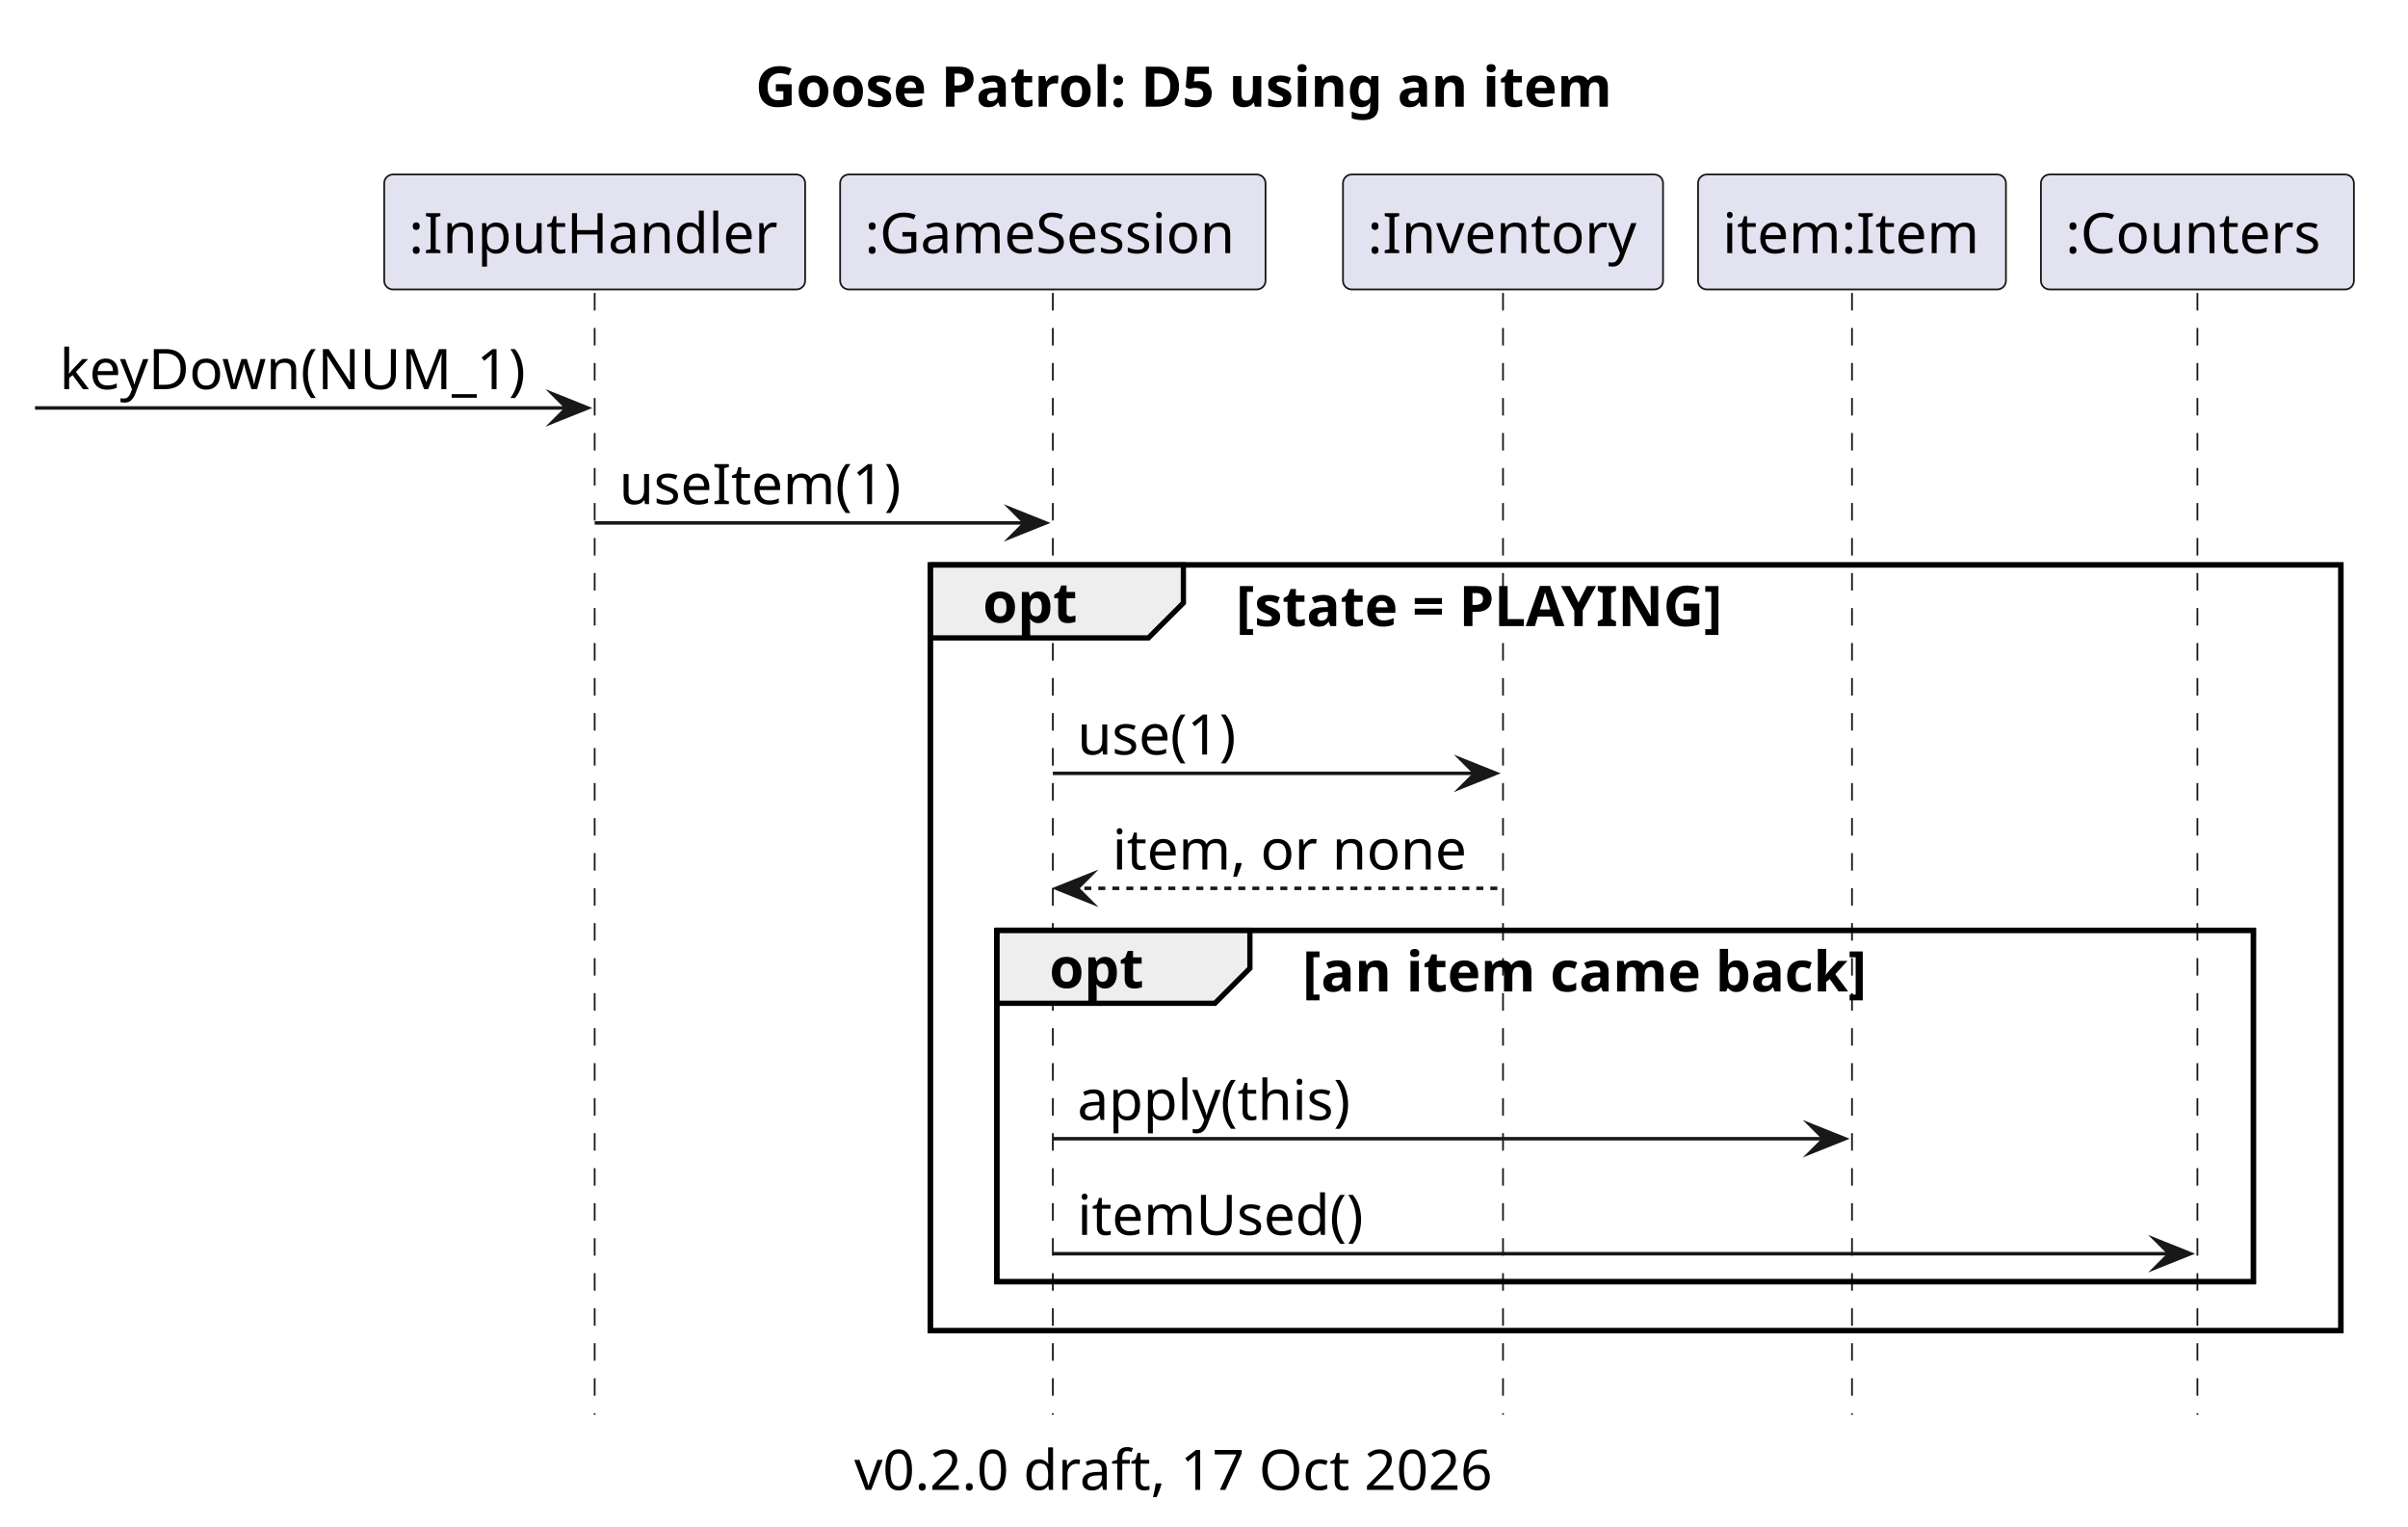
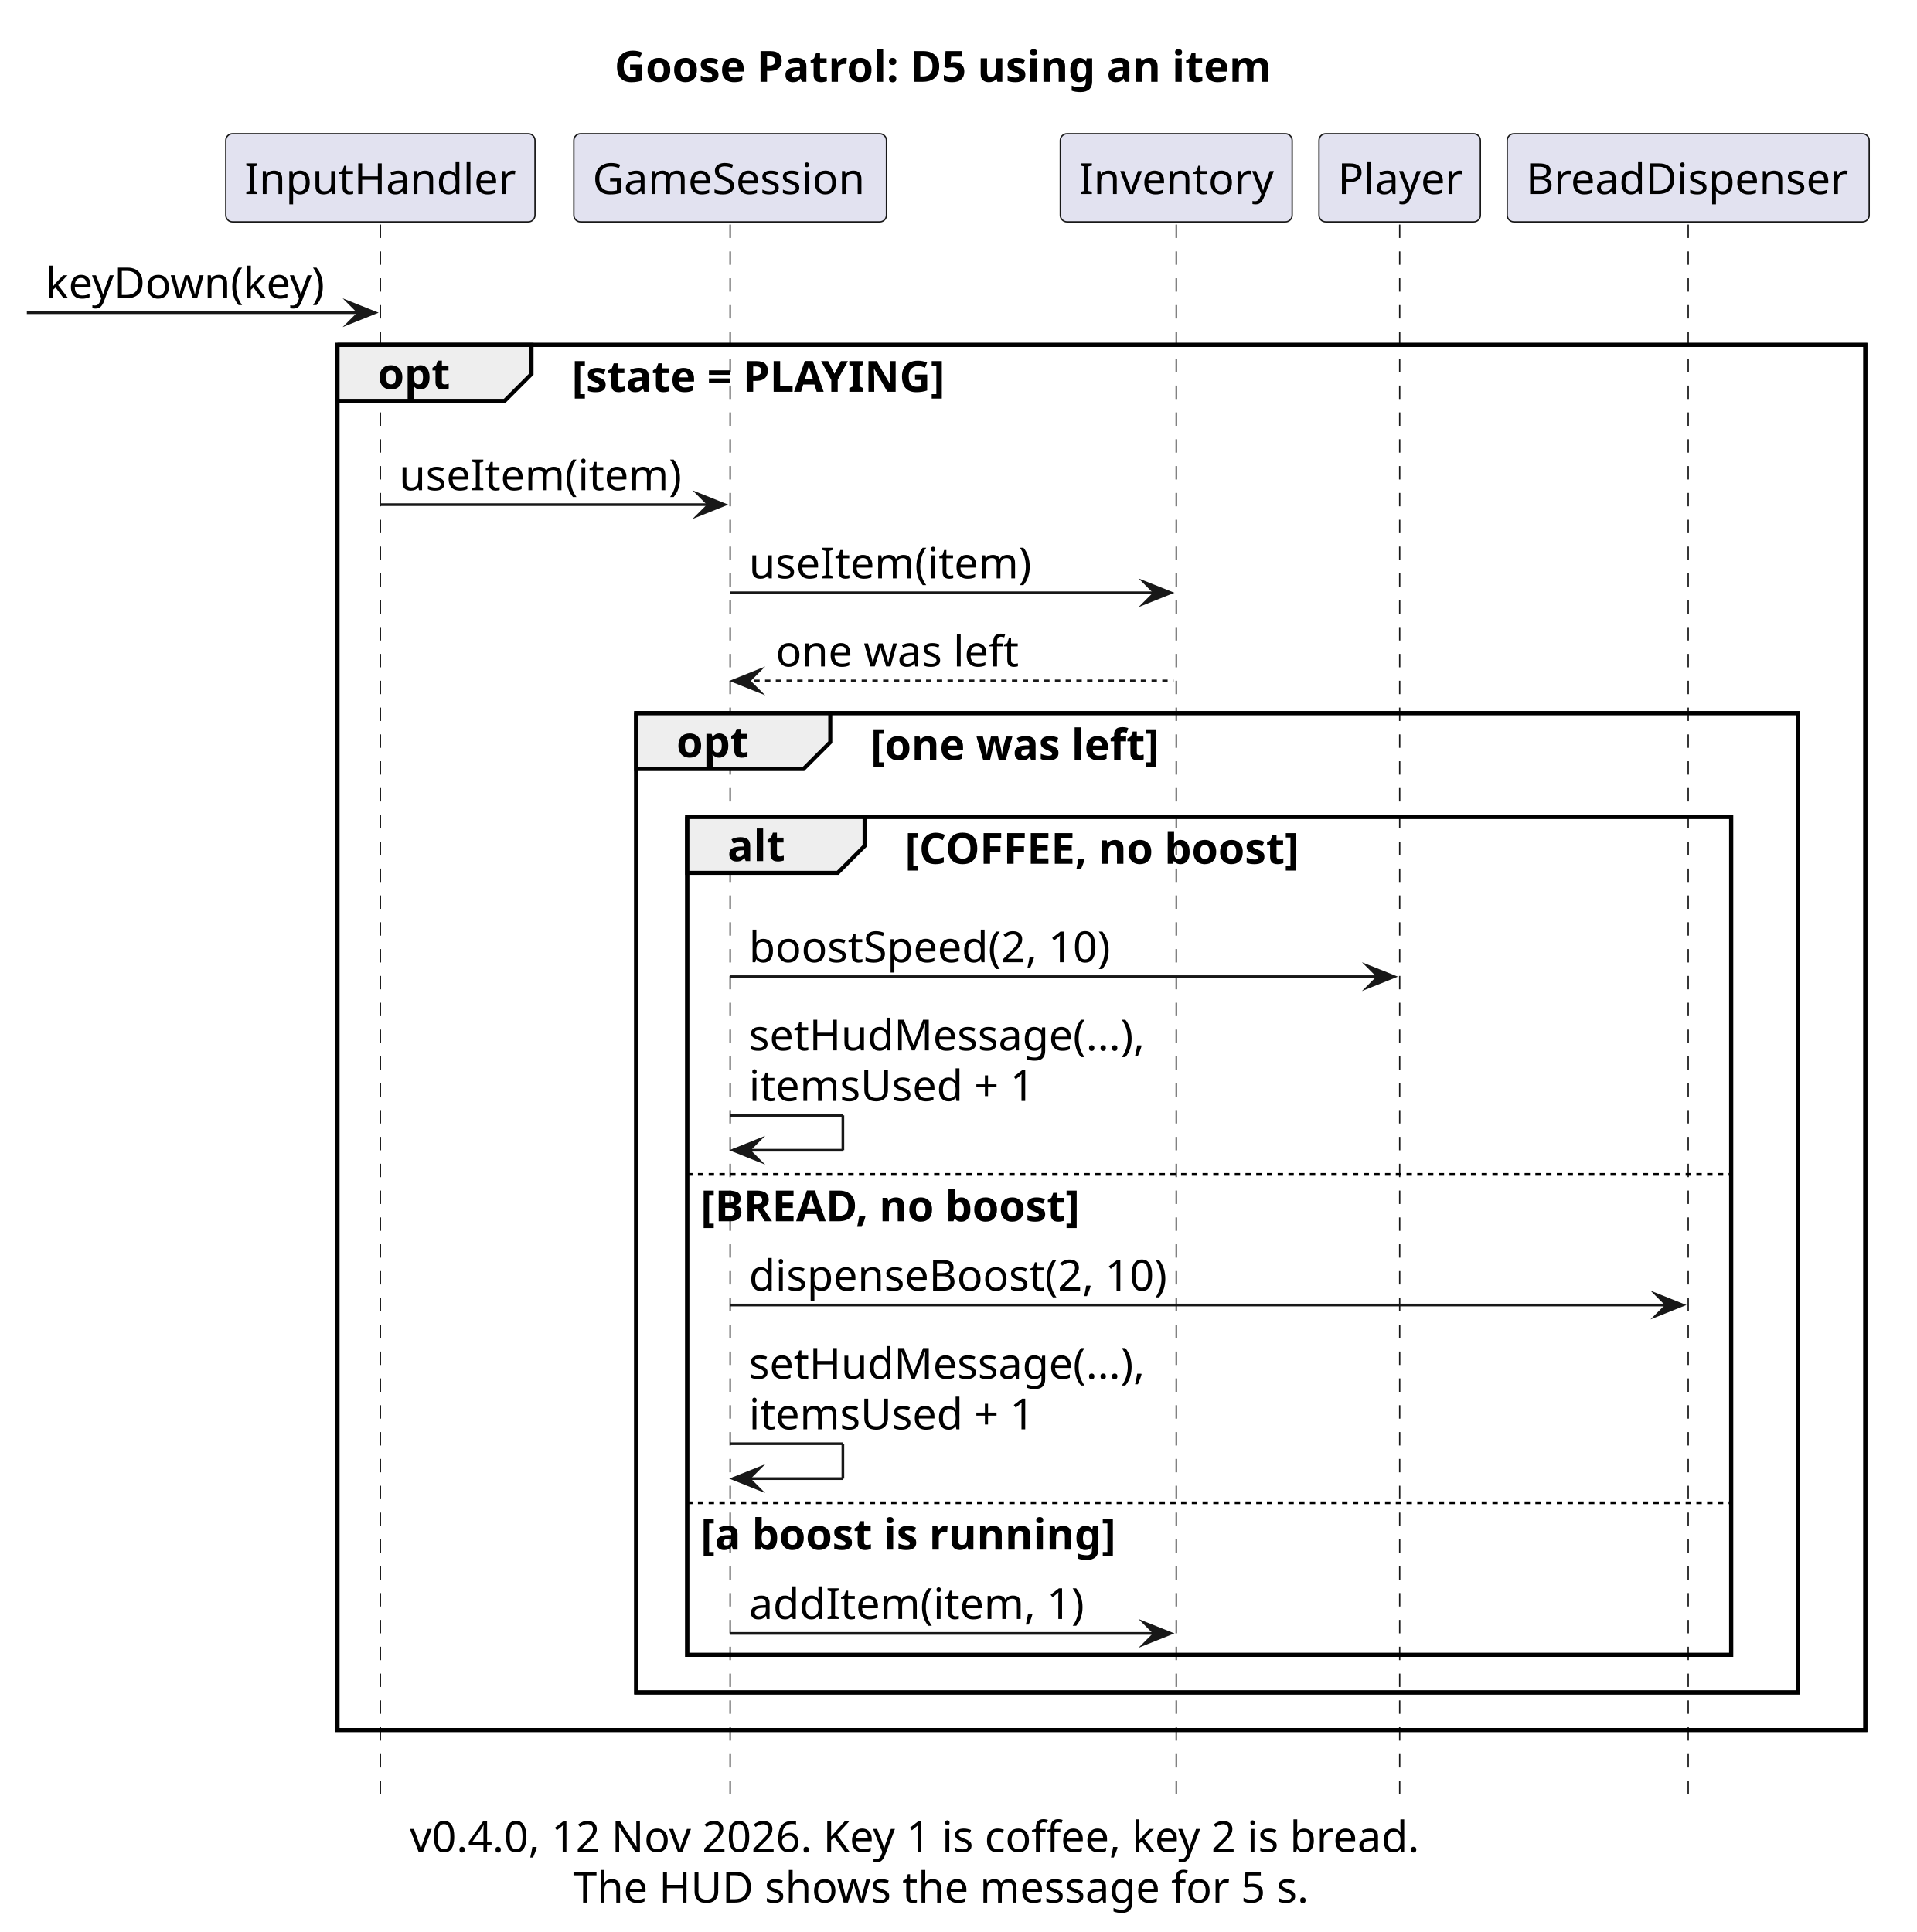
- <svg xmlns="http://www.w3.org/2000/svg" version="1.1" data-diagram-type="SEQUENCE" style="width:688px;height:436px;background:#FFFFFF;" width="688px" height="436px" viewBox="0 0 688 436" zoomAndPan="magnify" preserveAspectRatio="none" contentStyleType="text/css">
+ <svg xmlns="http://www.w3.org/2000/svg" version="1.1" data-diagram-type="SEQUENCE" style="width:714px;height:720px;background:#FFFFFF;" width="714px" height="720px" viewBox="0 0 714 720" zoomAndPan="magnify" preserveAspectRatio="none" contentStyleType="text/css">
  <defs />
  <g font-family="sans-serif" lengthAdjust="spacing">
-     <g class="title" data-source-line="4">
-       <text x="215.887" y="30.469" fill="#000" font-size="16" textLength="255.063" font-weight="700">Goose Patrol: D5 using an item</text>
+     <g class="title" data-source-line="3">
+       <text x="228.965" y="30.469" fill="#000" font-size="16" textLength="255.063" font-weight="700">Goose Patrol: D5 using an item</text>
    </g>
-     <rect x="265.809" y="161.375" width="403.027" height="218.75" fill="none" style="stroke:#000;stroke-width:1.5;" />
-     <rect x="284.809" y="265.75" width="359.027" height="100.375" fill="none" style="stroke:#000;stroke-width:1.5;" />
+     <rect x="125.727" y="128.531" width="569.266" height="516.188" fill="none" style="stroke:#000;stroke-width:1.5;" />
+     <rect x="237.039" y="265.75" width="432.953" height="364.969" fill="none" style="stroke:#000;stroke-width:1.5;" />
+     <rect x="256.039" y="304.438" width="388.953" height="312.281" fill="none" style="stroke:#000;stroke-width:1.5;" />
    <g>
-       <rect x="166.406" y="83.688" width="8" height="320.438" fill="#000" fill-opacity="0" />
-       <line x1="169.906" y1="83.688" x2="169.906" y2="404.125" style="stroke:#181818;stroke-width:0.5;stroke-dasharray:5,5;" />
+       <rect x="138.227" y="83.688" width="8" height="585.031" fill="#000" fill-opacity="0" />
+       <line x1="141.727" y1="83.688" x2="141.727" y2="668.719" style="stroke:#181818;stroke-width:0.5;stroke-dasharray:5,5;" />
    </g>
    <g>
-       <rect x="297.309" y="83.688" width="8" height="320.438" fill="#000" fill-opacity="0" />
-       <line x1="300.809" y1="83.688" x2="300.809" y2="404.125" style="stroke:#181818;stroke-width:0.5;stroke-dasharray:5,5;" />
+       <rect x="268.539" y="83.688" width="8" height="585.031" fill="#000" fill-opacity="0" />
+       <line x1="272.039" y1="83.688" x2="272.039" y2="668.719" style="stroke:#181818;stroke-width:0.5;stroke-dasharray:5,5;" />
    </g>
    <g>
-       <rect x="425.934" y="83.688" width="8" height="320.438" fill="#000" fill-opacity="0" />
-       <line x1="429.434" y1="83.688" x2="429.434" y2="404.125" style="stroke:#181818;stroke-width:0.5;stroke-dasharray:5,5;" />
+       <rect x="434.742" y="83.688" width="8" height="585.031" fill="#000" fill-opacity="0" />
+       <line x1="438.242" y1="83.688" x2="438.242" y2="668.719" style="stroke:#181818;stroke-width:0.5;stroke-dasharray:5,5;" />
    </g>
    <g>
-       <rect x="525.641" y="83.688" width="8" height="320.438" fill="#000" fill-opacity="0" />
-       <line x1="529.141" y1="83.688" x2="529.141" y2="404.125" style="stroke:#181818;stroke-width:0.5;stroke-dasharray:5,5;" />
+       <rect x="517.996" y="83.688" width="8" height="585.031" fill="#000" fill-opacity="0" />
+       <line x1="521.496" y1="83.688" x2="521.496" y2="668.719" style="stroke:#181818;stroke-width:0.5;stroke-dasharray:5,5;" />
    </g>
    <g>
-       <rect x="624.336" y="83.688" width="8" height="320.438" fill="#000" fill-opacity="0" />
-       <line x1="627.836" y1="83.688" x2="627.836" y2="404.125" style="stroke:#181818;stroke-width:0.5;stroke-dasharray:5,5;" />
+       <rect x="625.492" y="83.688" width="8" height="585.031" fill="#000" fill-opacity="0" />
+       <line x1="628.992" y1="83.688" x2="628.992" y2="668.719" style="stroke:#181818;stroke-width:0.5;stroke-dasharray:5,5;" />
    </g>
-     <rect x="109.773" y="49.844" width="120.266" height="32.844" fill="#E2E2F0" style="stroke:#181818;stroke-width:0.5;" rx="2.5" ry="2.5" />
-     <text x="116.773" y="72.313" fill="#000" font-size="16" textLength="106.266">:InputHandler</text>
-     <rect x="240.039" y="49.844" width="121.539" height="32.844" fill="#E2E2F0" style="stroke:#181818;stroke-width:0.5;" rx="2.5" ry="2.5" />
-     <text x="247.039" y="72.313" fill="#000" font-size="16" textLength="107.539">:GameSession</text>
-     <rect x="383.711" y="49.844" width="91.445" height="32.844" fill="#E2E2F0" style="stroke:#181818;stroke-width:0.5;" rx="2.5" ry="2.5" />
-     <text x="390.711" y="72.313" fill="#000" font-size="16" textLength="77.445">:Inventory</text>
-     <rect x="485.156" y="49.844" width="87.969" height="32.844" fill="#E2E2F0" style="stroke:#181818;stroke-width:0.5;" rx="2.5" ry="2.5" />
-     <text x="492.156" y="72.313" fill="#000" font-size="16" textLength="73.969">item:Item</text>
-     <rect x="583.125" y="49.844" width="89.422" height="32.844" fill="#E2E2F0" style="stroke:#181818;stroke-width:0.5;" rx="2.5" ry="2.5" />
-     <text x="590.125" y="72.313" fill="#000" font-size="16" textLength="75.422">:Counters</text>
-     <polygon points="157.906,112.531,167.906,116.531,157.906,120.531,161.906,116.531" fill="#181818" style="stroke:#181818;stroke-width:1;stroke-linejoin:miter;stroke-miterlimit:10;" />
-     <line x1="10" y1="116.531" x2="163.906" y2="116.531" style="stroke:#181818;stroke-width:1;" />
-     <text x="17" y="111.156" fill="#000" font-size="16" textLength="135.906">keyDown(NUM_1)</text>
-     <polygon points="288.809,145.375,298.809,149.375,288.809,153.375,292.809,149.375" fill="#181818" style="stroke:#181818;stroke-width:1;stroke-linejoin:miter;stroke-miterlimit:10;" />
-     <line x1="169.906" y1="149.375" x2="294.809" y2="149.375" style="stroke:#181818;stroke-width:1;" />
-     <text x="176.906" y="144" fill="#000" font-size="16" textLength="81.969">useItem(1)</text>
-     <path d="M265.809,161.375 L338.113,161.375 L338.113,172.219 L328.113,182.219 L265.809,182.219 L265.809,161.375" style="stroke:#000;stroke-width:1.5;" fill="#EEE" />
-     <rect x="265.809" y="161.375" width="403.027" height="218.75" fill="none" style="stroke:#000;stroke-width:1.5;" />
-     <text x="280.809" y="177.844" fill="#000" font-size="16" textLength="27.305" font-weight="700">opt</text>
-     <text x="353.113" y="178.844" fill="#000" font-size="16" textLength="147.344" font-weight="700">[state = PLAYING]</text>
-     <polygon points="417.434,216.906,427.434,220.906,417.434,224.906,421.434,220.906" fill="#181818" style="stroke:#181818;stroke-width:1;stroke-linejoin:miter;stroke-miterlimit:10;" />
-     <line x1="300.809" y1="220.906" x2="423.434" y2="220.906" style="stroke:#181818;stroke-width:1;" />
-     <text x="307.809" y="215.531" fill="#000" font-size="16" textLength="47.523">use(1)</text>
-     <polygon points="311.809,249.75,301.809,253.75,311.809,257.75,307.809,253.75" fill="#181818" style="stroke:#181818;stroke-width:1;stroke-linejoin:miter;stroke-miterlimit:10;" />
-     <line x1="305.809" y1="253.75" x2="428.434" y2="253.75" style="stroke:#181818;stroke-width:1;stroke-dasharray:2,2;" />
-     <text x="317.809" y="248.375" fill="#000" font-size="16" textLength="104.625">item, or none</text>
-     <path d="M284.809,265.75 L357.113,265.75 L357.113,276.594 L347.113,286.594 L284.809,286.594 L284.809,265.75" style="stroke:#000;stroke-width:1.5;" fill="#EEE" />
-     <rect x="284.809" y="265.75" width="359.027" height="100.375" fill="none" style="stroke:#000;stroke-width:1.5;" />
-     <text x="299.809" y="282.219" fill="#000" font-size="16" textLength="27.305" font-weight="700">opt</text>
-     <text x="372.113" y="283.219" fill="#000" font-size="16" textLength="165.633" font-weight="700">[an item came back]</text>
-     <polygon points="517.141,321.281,527.141,325.281,517.141,329.281,521.141,325.281" fill="#181818" style="stroke:#181818;stroke-width:1;stroke-linejoin:miter;stroke-miterlimit:10;" />
-     <line x1="300.809" y1="325.281" x2="523.141" y2="325.281" style="stroke:#181818;stroke-width:1;" />
-     <text x="307.809" y="319.906" fill="#000" font-size="16" textLength="81.063">apply(this)</text>
-     <polygon points="615.836,354.125,625.836,358.125,615.836,362.125,619.836,358.125" fill="#181818" style="stroke:#181818;stroke-width:1;stroke-linejoin:miter;stroke-miterlimit:10;" />
-     <line x1="300.809" y1="358.125" x2="621.836" y2="358.125" style="stroke:#181818;stroke-width:1;" />
-     <text x="307.809" y="352.75" fill="#000" font-size="16" textLength="83.094">itemUsed()</text>
-     <g class="caption" data-source-line="5">
-       <text x="244.066" y="425.594" fill="#000" font-size="16" textLength="198.703">v0.2.0 draft, 17 Oct 2026</text>
+     <rect x="84.125" y="49.844" width="115.203" height="32.844" fill="#E2E2F0" style="stroke:#181818;stroke-width:0.5;" rx="2.5" ry="2.5" />
+     <text x="91.125" y="72.313" fill="#000" font-size="16" textLength="101.203">InputHandler</text>
+     <rect x="213.801" y="49.844" width="116.477" height="32.844" fill="#E2E2F0" style="stroke:#181818;stroke-width:0.5;" rx="2.5" ry="2.5" />
+     <text x="220.801" y="72.313" fill="#000" font-size="16" textLength="102.477">GameSession</text>
+     <rect x="395.051" y="49.844" width="86.383" height="32.844" fill="#E2E2F0" style="stroke:#181818;stroke-width:0.5;" rx="2.5" ry="2.5" />
+     <text x="402.051" y="72.313" fill="#000" font-size="16" textLength="72.383">Inventory</text>
+     <rect x="491.434" y="49.844" width="60.125" height="32.844" fill="#E2E2F0" style="stroke:#181818;stroke-width:0.5;" rx="2.5" ry="2.5" />
+     <text x="498.434" y="72.313" fill="#000" font-size="16" textLength="46.125">Player</text>
+     <rect x="561.559" y="49.844" width="134.867" height="32.844" fill="#E2E2F0" style="stroke:#181818;stroke-width:0.5;" rx="2.5" ry="2.5" />
+     <text x="568.559" y="72.313" fill="#000" font-size="16" textLength="120.867">BreadDispenser</text>
+     <polygon points="129.727,112.531,139.727,116.531,129.727,120.531,133.727,116.531" fill="#181818" style="stroke:#181818;stroke-width:1;stroke-linejoin:miter;stroke-miterlimit:10;" />
+     <line x1="10" y1="116.531" x2="135.727" y2="116.531" style="stroke:#181818;stroke-width:1;" />
+     <text x="17" y="111.156" fill="#000" font-size="16" textLength="107.727">keyDown(key)</text>
+     <path d="M125.727,128.531 L198.031,128.531 L198.031,139.375 L188.031,149.375 L125.727,149.375 L125.727,128.531" style="stroke:#000;stroke-width:1.5;" fill="#EEE" />
+     <rect x="125.727" y="128.531" width="569.266" height="516.188" fill="none" style="stroke:#000;stroke-width:1.5;" />
+     <text x="140.727" y="145" fill="#000" font-size="16" textLength="27.305" font-weight="700">opt</text>
+     <text x="213.031" y="146" fill="#000" font-size="16" textLength="147.344" font-weight="700">[state = PLAYING]</text>
+     <polygon points="260.039,184.063,270.039,188.063,260.039,192.063,264.039,188.063" fill="#181818" style="stroke:#181818;stroke-width:1;stroke-linejoin:miter;stroke-miterlimit:10;" />
+     <line x1="141.727" y1="188.063" x2="266.039" y2="188.063" style="stroke:#181818;stroke-width:1;" />
+     <text x="148.727" y="182.688" fill="#000" font-size="16" textLength="106.313">useItem(item)</text>
+     <polygon points="426.242,216.906,436.242,220.906,426.242,224.906,430.242,220.906" fill="#181818" style="stroke:#181818;stroke-width:1;stroke-linejoin:miter;stroke-miterlimit:10;" />
+     <line x1="272.039" y1="220.906" x2="432.242" y2="220.906" style="stroke:#181818;stroke-width:1;" />
+     <text x="279.039" y="215.531" fill="#000" font-size="16" textLength="106.313">useItem(item)</text>
+     <polygon points="283.039,249.75,273.039,253.75,283.039,257.75,279.039,253.75" fill="#181818" style="stroke:#181818;stroke-width:1;stroke-linejoin:miter;stroke-miterlimit:10;" />
+     <line x1="277.039" y1="253.75" x2="437.242" y2="253.75" style="stroke:#181818;stroke-width:1;stroke-dasharray:2,2;" />
+     <text x="289.039" y="248.375" fill="#000" font-size="16" textLength="93.523">one was left</text>
+     <path d="M237.039,265.75 L309.344,265.75 L309.344,276.594 L299.344,286.594 L237.039,286.594 L237.039,265.75" style="stroke:#000;stroke-width:1.5;" fill="#EEE" />
+     <rect x="237.039" y="265.75" width="432.953" height="364.969" fill="none" style="stroke:#000;stroke-width:1.5;" />
+     <text x="252.039" y="282.219" fill="#000" font-size="16" textLength="27.305" font-weight="700">opt</text>
+     <text x="324.344" y="283.219" fill="#000" font-size="16" textLength="112.461" font-weight="700">[one was left]</text>
+     <path d="M256.039,304.438 L322.133,304.438 L322.133,315.281 L312.133,325.281 L256.039,325.281 L256.039,304.438" style="stroke:#000;stroke-width:1.5;" fill="#EEE" />
+     <rect x="256.039" y="304.438" width="388.953" height="312.281" fill="none" style="stroke:#000;stroke-width:1.5;" />
+     <text x="271.039" y="320.906" fill="#000" font-size="16" textLength="21.094" font-weight="700">alt</text>
+     <text x="337.133" y="321.906" fill="#000" font-size="16" textLength="155.82" font-weight="700">[COFFEE, no boost]</text>
+     <polygon points="509.496,359.969,519.496,363.969,509.496,367.969,513.496,363.969" fill="#181818" style="stroke:#181818;stroke-width:1;stroke-linejoin:miter;stroke-miterlimit:10;" />
+     <line x1="272.039" y1="363.969" x2="515.496" y2="363.969" style="stroke:#181818;stroke-width:1;" />
+     <text x="279.039" y="358.594" fill="#000" font-size="16" textLength="141.336">boostSpeed(2, 10)</text>
+     <line x1="272.039" y1="415.656" x2="314.039" y2="415.656" style="stroke:#181818;stroke-width:1;" />
+     <line x1="314.039" y1="415.656" x2="314.039" y2="428.656" style="stroke:#181818;stroke-width:1;" />
+     <line x1="273.039" y1="428.656" x2="314.039" y2="428.656" style="stroke:#181818;stroke-width:1;" />
+     <polygon points="283.039,424.656,273.039,428.656,283.039,432.656,279.039,428.656" fill="#181818" style="stroke:#181818;stroke-width:1;stroke-linejoin:miter;stroke-miterlimit:10;" />
+     <text x="279.039" y="391.438" fill="#000" font-size="16" textLength="152.203">setHudMessage(...),</text>
+     <text x="279.039" y="410.281" fill="#000" font-size="16" textLength="113.805">itemsUsed + 1</text>
+     <line x1="256.039" y1="437.656" x2="644.992" y2="437.656" style="stroke:#000;stroke-width:1;stroke-dasharray:2,2;" />
+     <text x="261.039" y="455.125" fill="#000" font-size="16" textLength="148.852" font-weight="700">[BREAD, no boost]</text>
+     <polygon points="616.992,482.344,626.992,486.344,616.992,490.344,620.992,486.344" fill="#181818" style="stroke:#181818;stroke-width:1;stroke-linejoin:miter;stroke-miterlimit:10;" />
+     <line x1="272.039" y1="486.344" x2="622.992" y2="486.344" style="stroke:#181818;stroke-width:1;" />
+     <text x="279.039" y="480.969" fill="#000" font-size="16" textLength="162.719">dispenseBoost(2, 10)</text>
+     <line x1="272.039" y1="538.031" x2="314.039" y2="538.031" style="stroke:#181818;stroke-width:1;" />
+     <line x1="314.039" y1="538.031" x2="314.039" y2="551.031" style="stroke:#181818;stroke-width:1;" />
+     <line x1="273.039" y1="551.031" x2="314.039" y2="551.031" style="stroke:#181818;stroke-width:1;" />
+     <polygon points="283.039,547.031,273.039,551.031,283.039,555.031,279.039,551.031" fill="#181818" style="stroke:#181818;stroke-width:1;stroke-linejoin:miter;stroke-miterlimit:10;" />
+     <text x="279.039" y="513.813" fill="#000" font-size="16" textLength="152.203">setHudMessage(...),</text>
+     <text x="279.039" y="532.656" fill="#000" font-size="16" textLength="113.805">itemsUsed + 1</text>
+     <line x1="256.039" y1="560.031" x2="644.992" y2="560.031" style="stroke:#000;stroke-width:1;stroke-dasharray:2,2;" />
+     <text x="261.039" y="577.5" fill="#000" font-size="16" textLength="162.969" font-weight="700">[a boost is running]</text>
+     <polygon points="426.242,604.719,436.242,608.719,426.242,612.719,430.242,608.719" fill="#181818" style="stroke:#181818;stroke-width:1;stroke-linejoin:miter;stroke-miterlimit:10;" />
+     <line x1="272.039" y1="608.719" x2="432.242" y2="608.719" style="stroke:#181818;stroke-width:1;" />
+     <text x="279.039" y="603.344" fill="#000" font-size="16" textLength="128.531">addItem(item, 1)</text>
+     <g class="caption" data-source-line="4">
+       <text x="152.734" y="690.188" fill="#000" font-size="16" textLength="407.523">v0.4.0, 12 Nov 2026. Key 1 is coffee, key 2 is bread.</text>
+       <text x="213.527" y="709.031" fill="#000" font-size="16" textLength="285.938">The HUD shows the message for 5 s.</text>
    </g>
  </g>
</svg>
